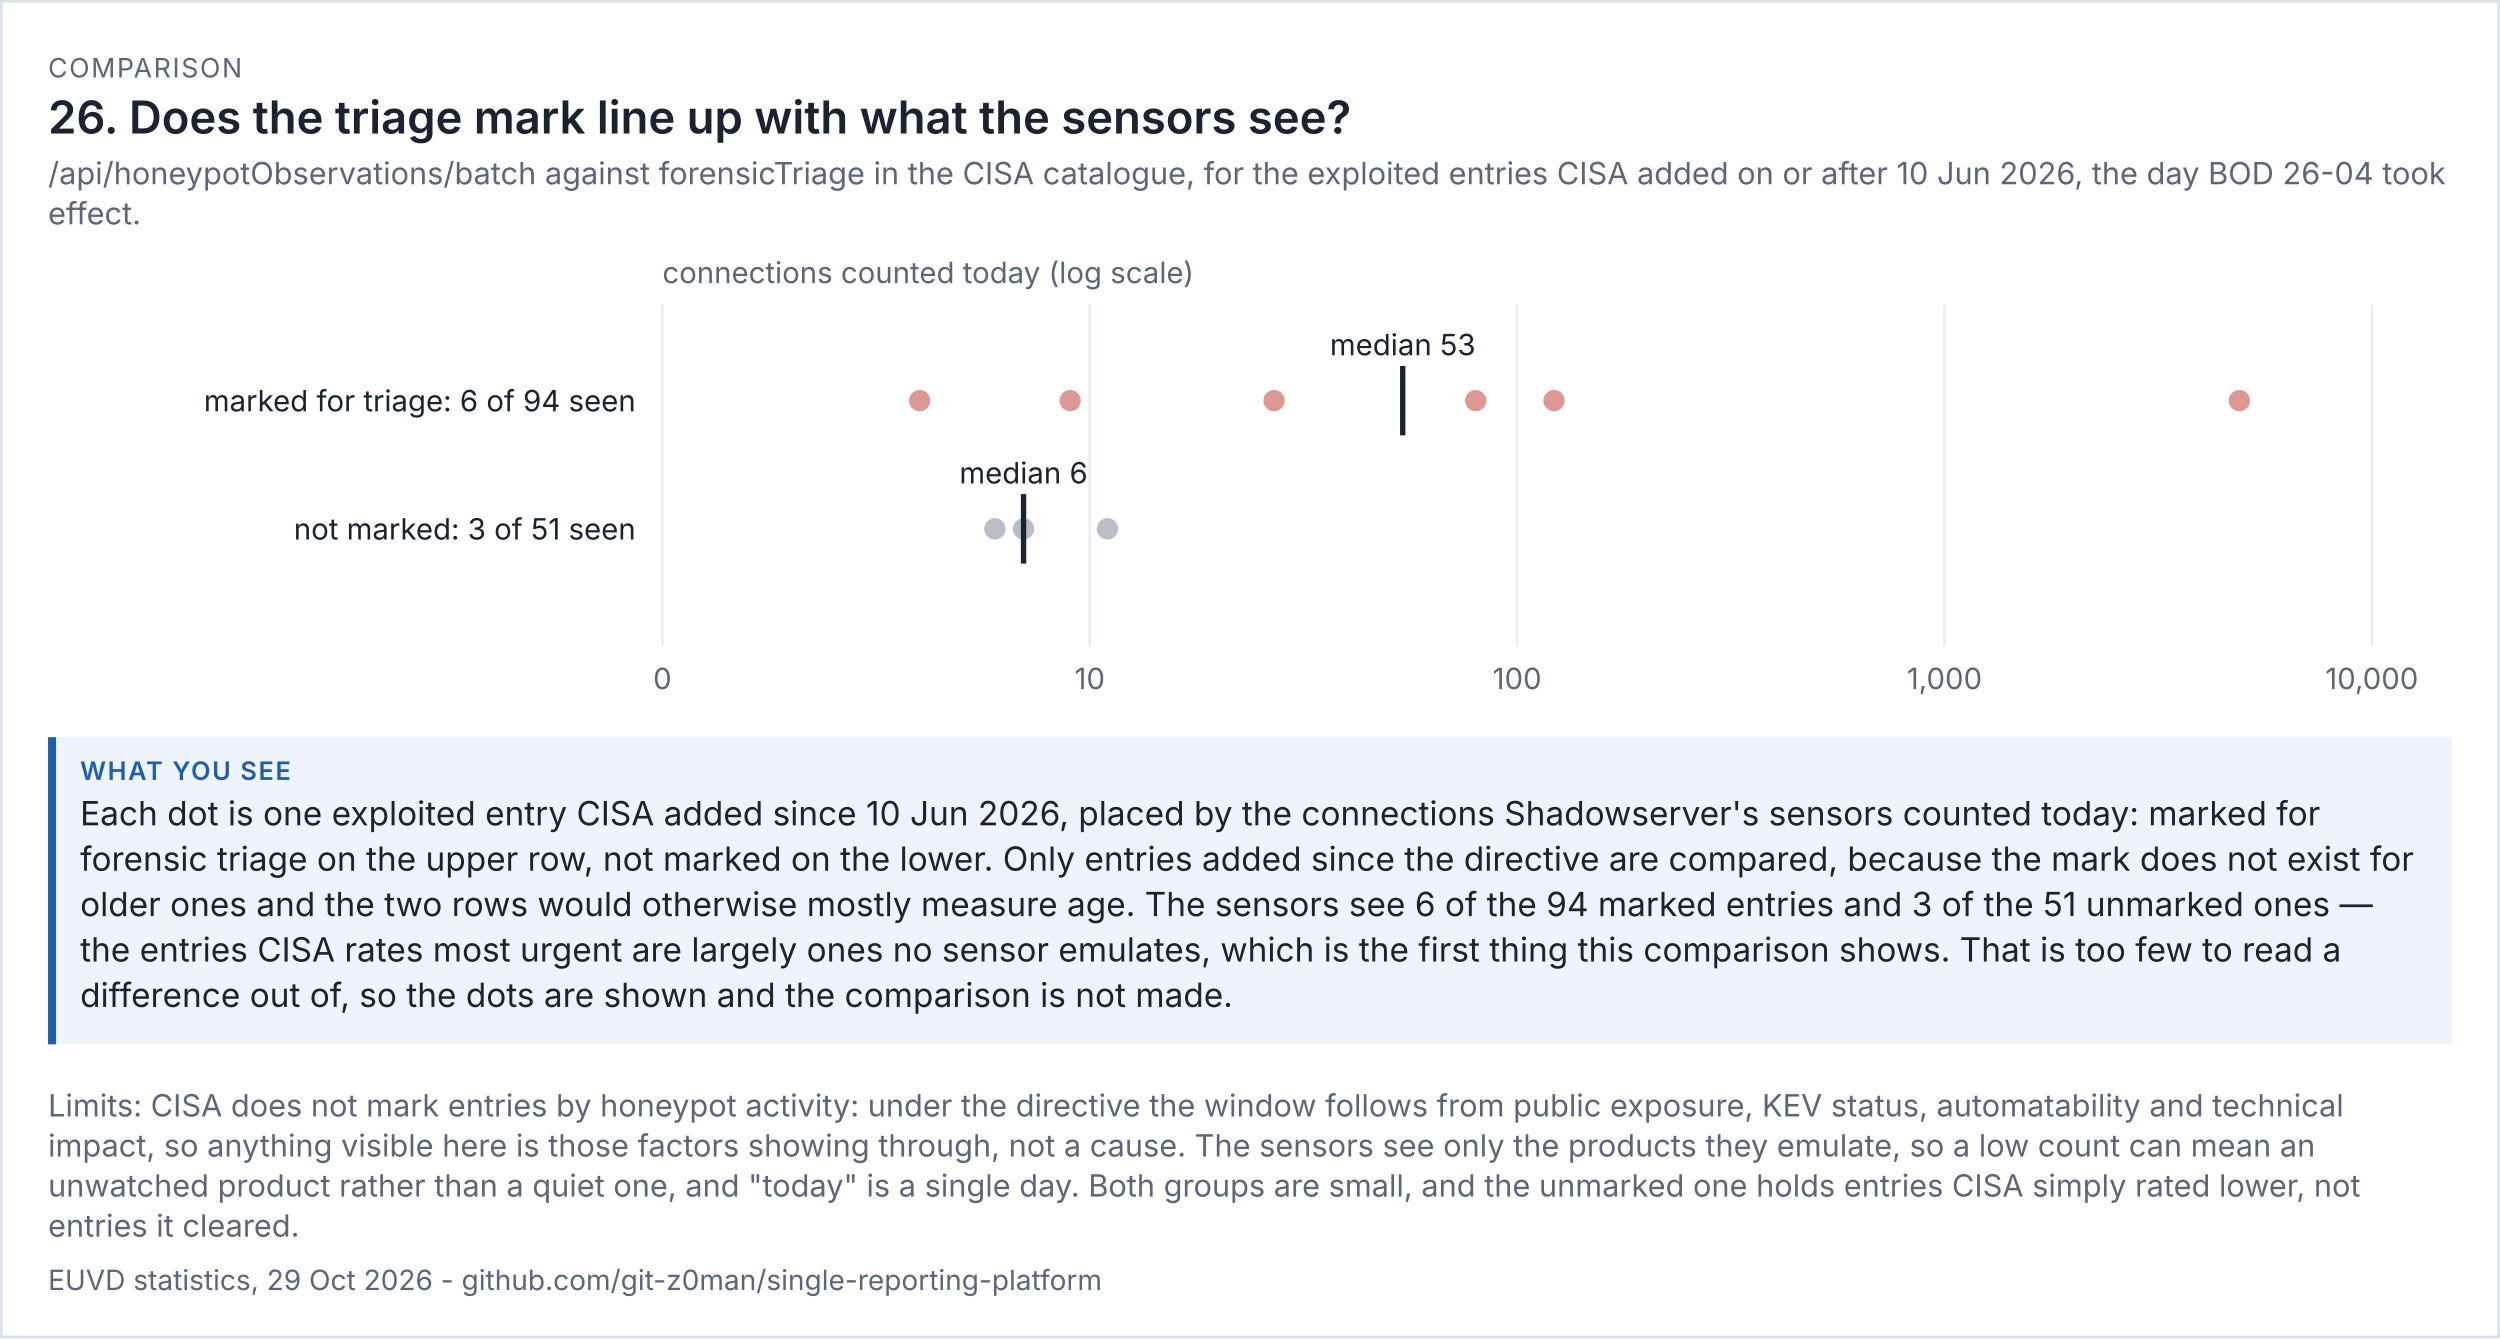
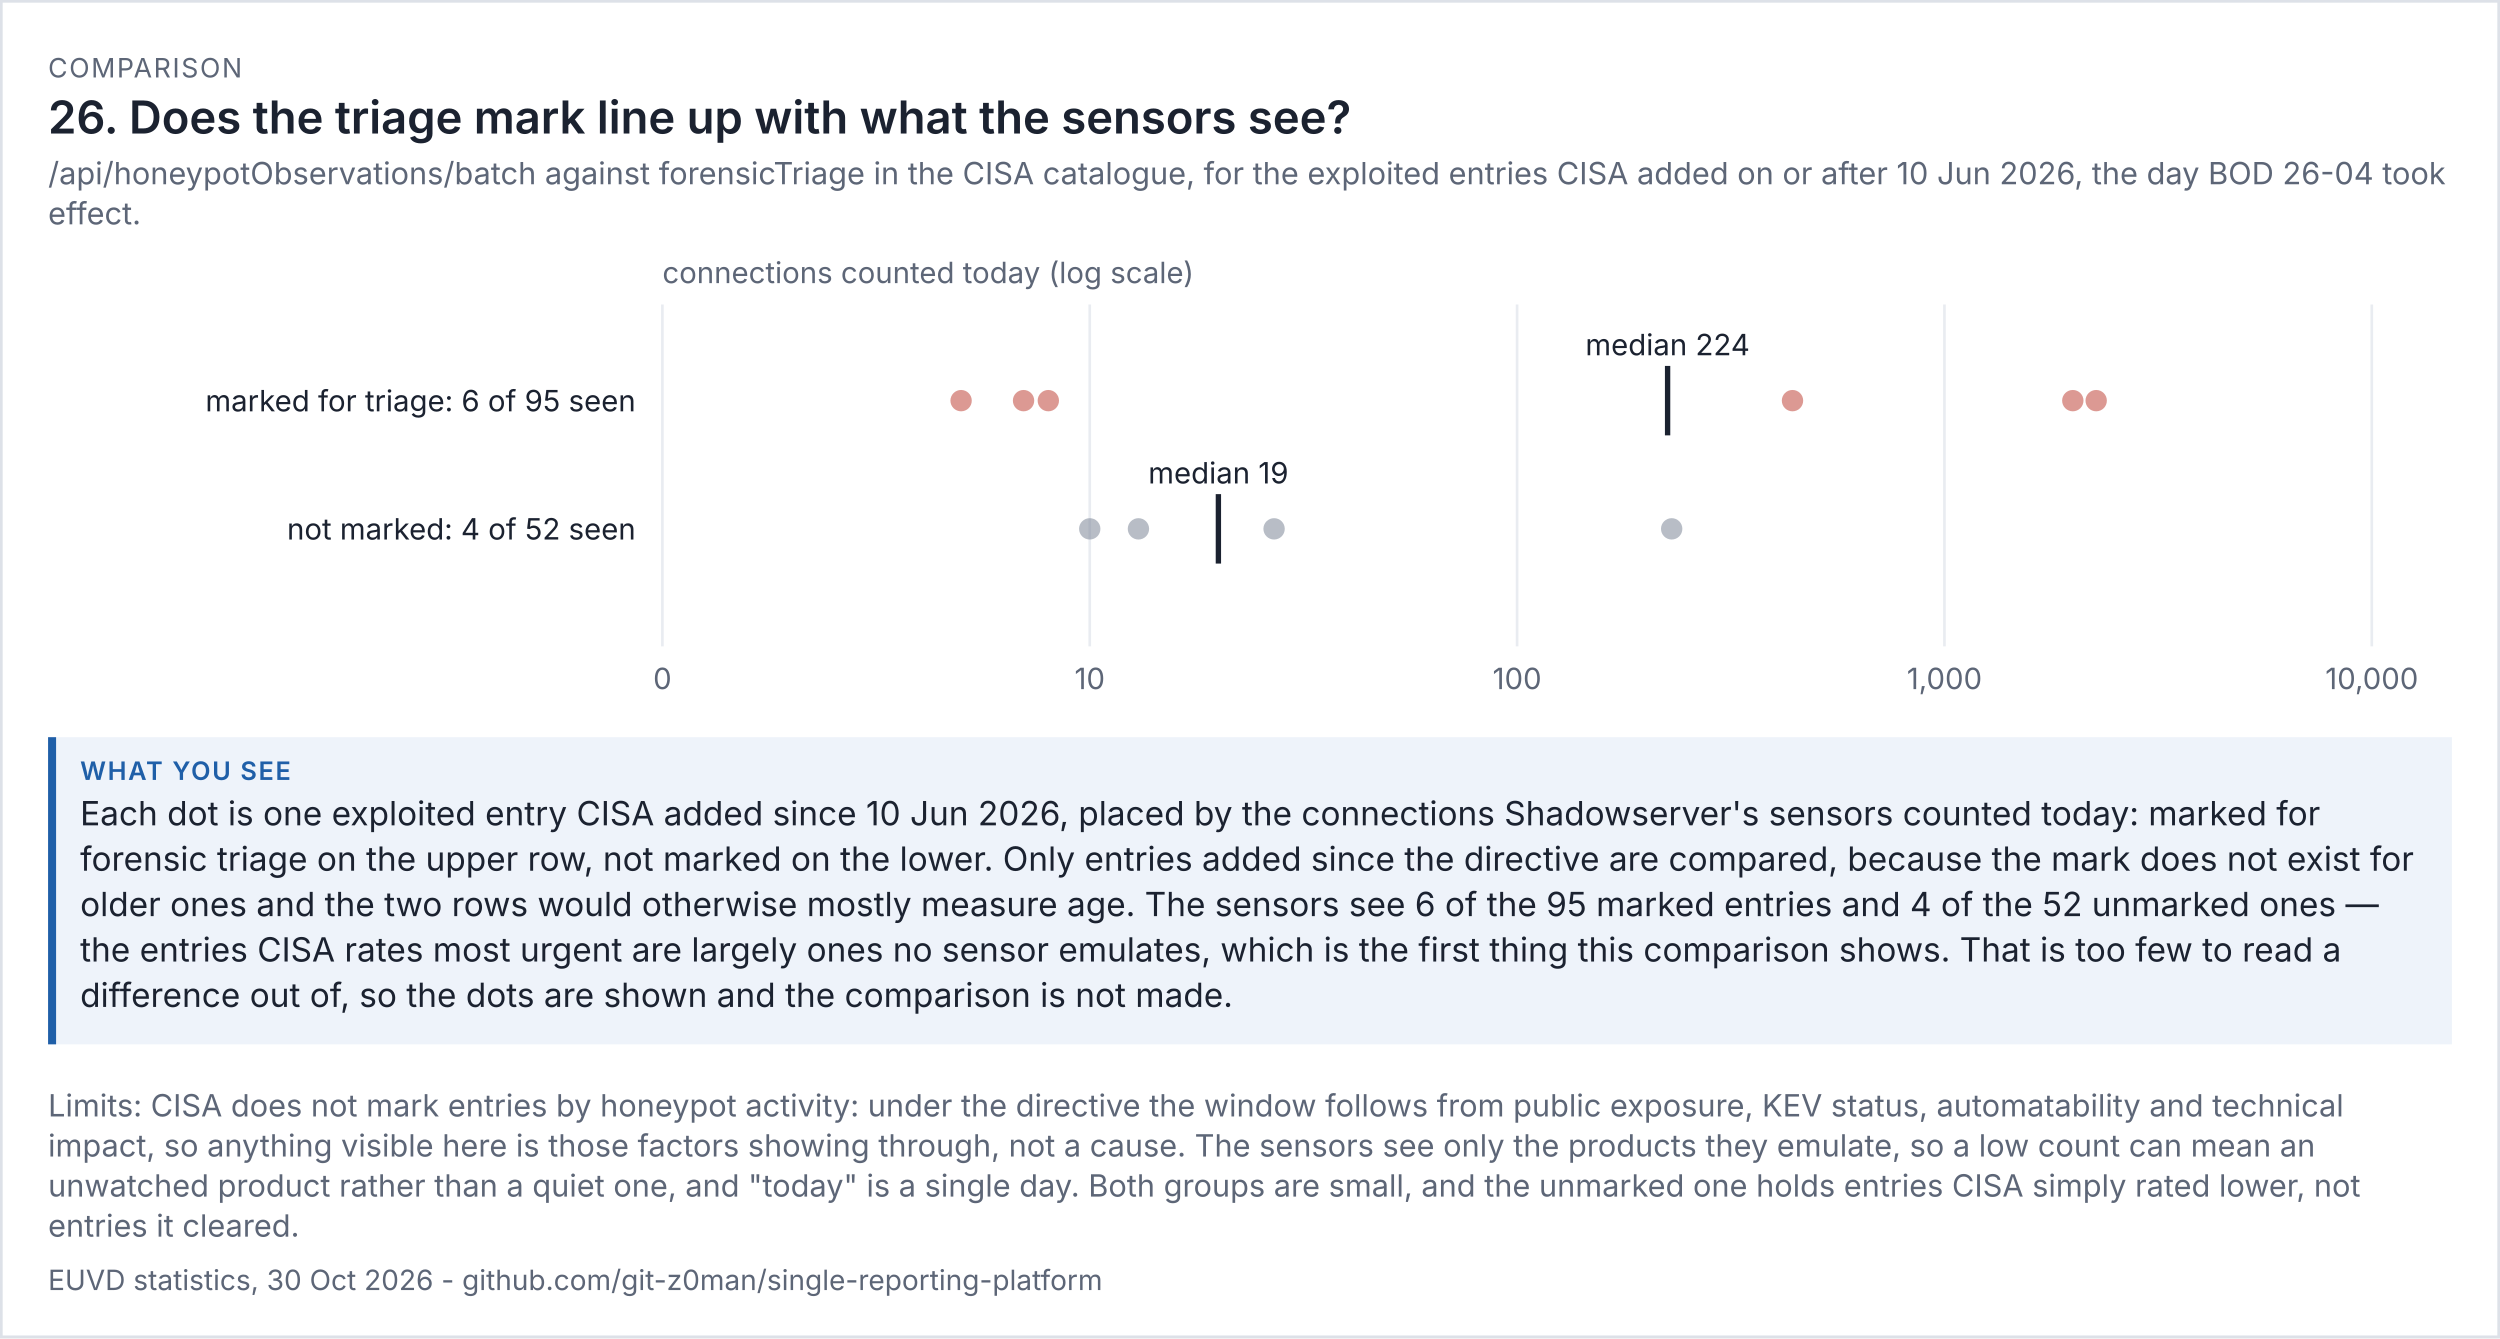
<svg xmlns="http://www.w3.org/2000/svg" viewBox="0 0 936 501" width="936" height="501" font-family="system-ui,-apple-system,'Segoe UI',sans-serif">
  <rect width="100%" height="100%" fill="#ffffff" />
  <rect x="0.5" y="0.5" width="935" height="500" fill="none" stroke="#dde1e8" />
  <text x="18" y="29" font-size="10" letter-spacing="0.6" fill="#5d6677">COMPARISON</text>
  <text x="18" y="50" font-size="17" fill="#1b2230" font-weight="600">26. Does the triage mark line up with what the sensors see?</text>
  <text x="18" y="69" font-size="11.5" fill="#5d6677">/api/honeypotObservations/batch against forensicTriage in the CISA catalogue, for the exploited entries CISA added on or after 10 Jun 2026, the day BOD 26-04 took</text>
  <text x="18" y="84" font-size="11.5" fill="#5d6677">effect.</text>
  <g transform="translate(18,94) scale(1)" font-size="11">
    <svg viewBox="0 0 900 170" role="img" width="900" height="170">
      <g>
        <line x1="230" x2="230" y1="20" y2="148" stroke="rgb(233, 236, 241)" />
        <text x="230" y="164" text-anchor="middle" fill="rgb(93, 102, 119)">0</text>
        <line x1="390" x2="390" y1="20" y2="148" stroke="rgb(233, 236, 241)" />
        <text x="390" y="164" text-anchor="middle" fill="rgb(93, 102, 119)">10</text>
        <line x1="550" x2="550" y1="20" y2="148" stroke="rgb(233, 236, 241)" />
        <text x="550" y="164" text-anchor="middle" fill="rgb(93, 102, 119)">100</text>
        <line x1="710" x2="710" y1="20" y2="148" stroke="rgb(233, 236, 241)" />
        <text x="710" y="164" text-anchor="middle" fill="rgb(93, 102, 119)">1,000</text>
        <line x1="870" x2="870" y1="20" y2="148" stroke="rgb(233, 236, 241)" />
        <text x="870" y="164" text-anchor="middle" fill="rgb(93, 102, 119)">10,000</text>
        <text x="230" y="12" fill="rgb(93, 102, 119)">connections counted today (log scale)</text>
-         <text x="220" y="60" text-anchor="end" class="t" fill="rgb(27, 34, 48)">marked for triage: 6 of 94 seen</text>
-         <circle cx="820.431" cy="56" r="4" fill="rgb(192, 70, 58)" opacity="0.55" />
-         <circle cx="563.818" cy="56" r="4" fill="rgb(192, 70, 58)" opacity="0.55" />
-         <circle cx="534.494" cy="56" r="4" fill="rgb(192, 70, 58)" opacity="0.55" />
-         <circle cx="459.018" cy="56" r="4" fill="rgb(192, 70, 58)" opacity="0.55" />
-         <circle cx="382.679" cy="56" r="4" fill="rgb(192, 70, 58)" opacity="0.55" />
-         <circle cx="326.33" cy="56" r="4" fill="rgb(192, 70, 58)" opacity="0.55" />
-         <line x1="507.183" x2="507.183" y1="43" y2="69" stroke="rgb(27, 34, 48)" stroke-width="2" />
-         <text x="507.183" y="39" text-anchor="middle" class="t" fill="rgb(27, 34, 48)">median 53</text>
-         <text x="220" y="108" text-anchor="end" class="t" fill="rgb(27, 34, 48)">not marked: 3 of 51 seen</text>
-         <circle cx="396.623" cy="104" r="4" fill="rgb(125, 135, 152)" opacity="0.55" />
-         <circle cx="365.216" cy="104" r="4" fill="rgb(125, 135, 152)" opacity="0.55" />
-         <circle cx="354.504" cy="104" r="4" fill="rgb(125, 135, 152)" opacity="0.55" />
-         <line x1="365.216" x2="365.216" y1="91" y2="117" stroke="rgb(27, 34, 48)" stroke-width="2" />
-         <text x="365.216" y="87" text-anchor="middle" class="t" fill="rgb(27, 34, 48)">median 6</text>
+         <text x="220" y="60" text-anchor="end" class="t" fill="rgb(27, 34, 48)">marked for triage: 6 of 95 seen</text>
+         <circle cx="766.811" cy="56" r="4" fill="rgb(192, 70, 58)" opacity="0.55" />
+         <circle cx="758.06" cy="56" r="4" fill="rgb(192, 70, 58)" opacity="0.55" />
+         <circle cx="653.11" cy="56" r="4" fill="rgb(192, 70, 58)" opacity="0.55" />
+         <circle cx="374.494" cy="56" r="4" fill="rgb(192, 70, 58)" opacity="0.55" />
+         <circle cx="365.216" cy="56" r="4" fill="rgb(192, 70, 58)" opacity="0.55" />
+         <circle cx="341.835" cy="56" r="4" fill="rgb(192, 70, 58)" opacity="0.55" />
+         <line x1="606.349" x2="606.349" y1="43" y2="69" stroke="rgb(27, 34, 48)" stroke-width="2" />
+         <text x="606.349" y="39" text-anchor="middle" class="t" fill="rgb(27, 34, 48)">median 224</text>
+         <text x="220" y="108" text-anchor="end" class="t" fill="rgb(27, 34, 48)">not marked: 4 of 52 seen</text>
+         <circle cx="607.876" cy="104" r="4" fill="rgb(125, 135, 152)" opacity="0.55" />
+         <circle cx="459.018" cy="104" r="4" fill="rgb(125, 135, 152)" opacity="0.55" />
+         <circle cx="408.231" cy="104" r="4" fill="rgb(125, 135, 152)" opacity="0.55" />
+         <circle cx="390" cy="104" r="4" fill="rgb(125, 135, 152)" opacity="0.55" />
+         <line x1="438.165" x2="438.165" y1="91" y2="117" stroke="rgb(27, 34, 48)" stroke-width="2" />
+         <text x="438.165" y="87" text-anchor="middle" class="t" fill="rgb(27, 34, 48)">median 19</text>
      </g>
    </svg>
  </g>
  <rect x="18" y="276" width="900" height="115" fill="#eef3fa" />
  <rect x="18" y="276" width="3" height="115" fill="#1f5fa8" />
  <text x="30" y="292" font-size="9.5" letter-spacing="0.6" font-weight="600" fill="#1f5fa8">WHAT YOU SEE</text>
  <text x="30" y="309" font-size="12.5" fill="#1b2230">Each dot is one exploited entry CISA added since 10 Jun 2026, placed by the connections Shadowserver's sensors counted today: marked for</text>
  <text x="30" y="326" font-size="12.5" fill="#1b2230">forensic triage on the upper row, not marked on the lower. Only entries added since the directive are compared, because the mark does not exist for</text>
-   <text x="30" y="343" font-size="12.5" fill="#1b2230">older ones and the two rows would otherwise mostly measure age. The sensors see 6 of the 94 marked entries and 3 of the 51 unmarked ones —</text>
+   <text x="30" y="343" font-size="12.5" fill="#1b2230">older ones and the two rows would otherwise mostly measure age. The sensors see 6 of the 95 marked entries and 4 of the 52 unmarked ones —</text>
  <text x="30" y="360" font-size="12.5" fill="#1b2230">the entries CISA rates most urgent are largely ones no sensor emulates, which is the first thing this comparison shows. That is too few to read a</text>
  <text x="30" y="377" font-size="12.5" fill="#1b2230">difference out of, so the dots are shown and the comparison is not made.</text>
  <text x="18" y="418" font-size="11.5" fill="#5d6677">Limits: CISA does not mark entries by honeypot activity: under the directive the window follows from public exposure, KEV status, automatability and technical</text>
  <text x="18" y="433" font-size="11.5" fill="#5d6677">impact, so anything visible here is those factors showing through, not a cause. The sensors see only the products they emulate, so a low count can mean an</text>
  <text x="18" y="448" font-size="11.5" fill="#5d6677">unwatched product rather than a quiet one, and "today" is a single day. Both groups are small, and the unmarked one holds entries CISA simply rated lower, not</text>
  <text x="18" y="463" font-size="11.5" fill="#5d6677">entries it cleared.</text>
-   <text x="18" y="483" font-size="10.5" fill="#5d6677">EUVD statistics, 29 Oct 2026 - github.com/git-z0man/single-reporting-platform</text>
+   <text x="18" y="483" font-size="10.5" fill="#5d6677">EUVD statistics, 30 Oct 2026 - github.com/git-z0man/single-reporting-platform</text>
</svg>
